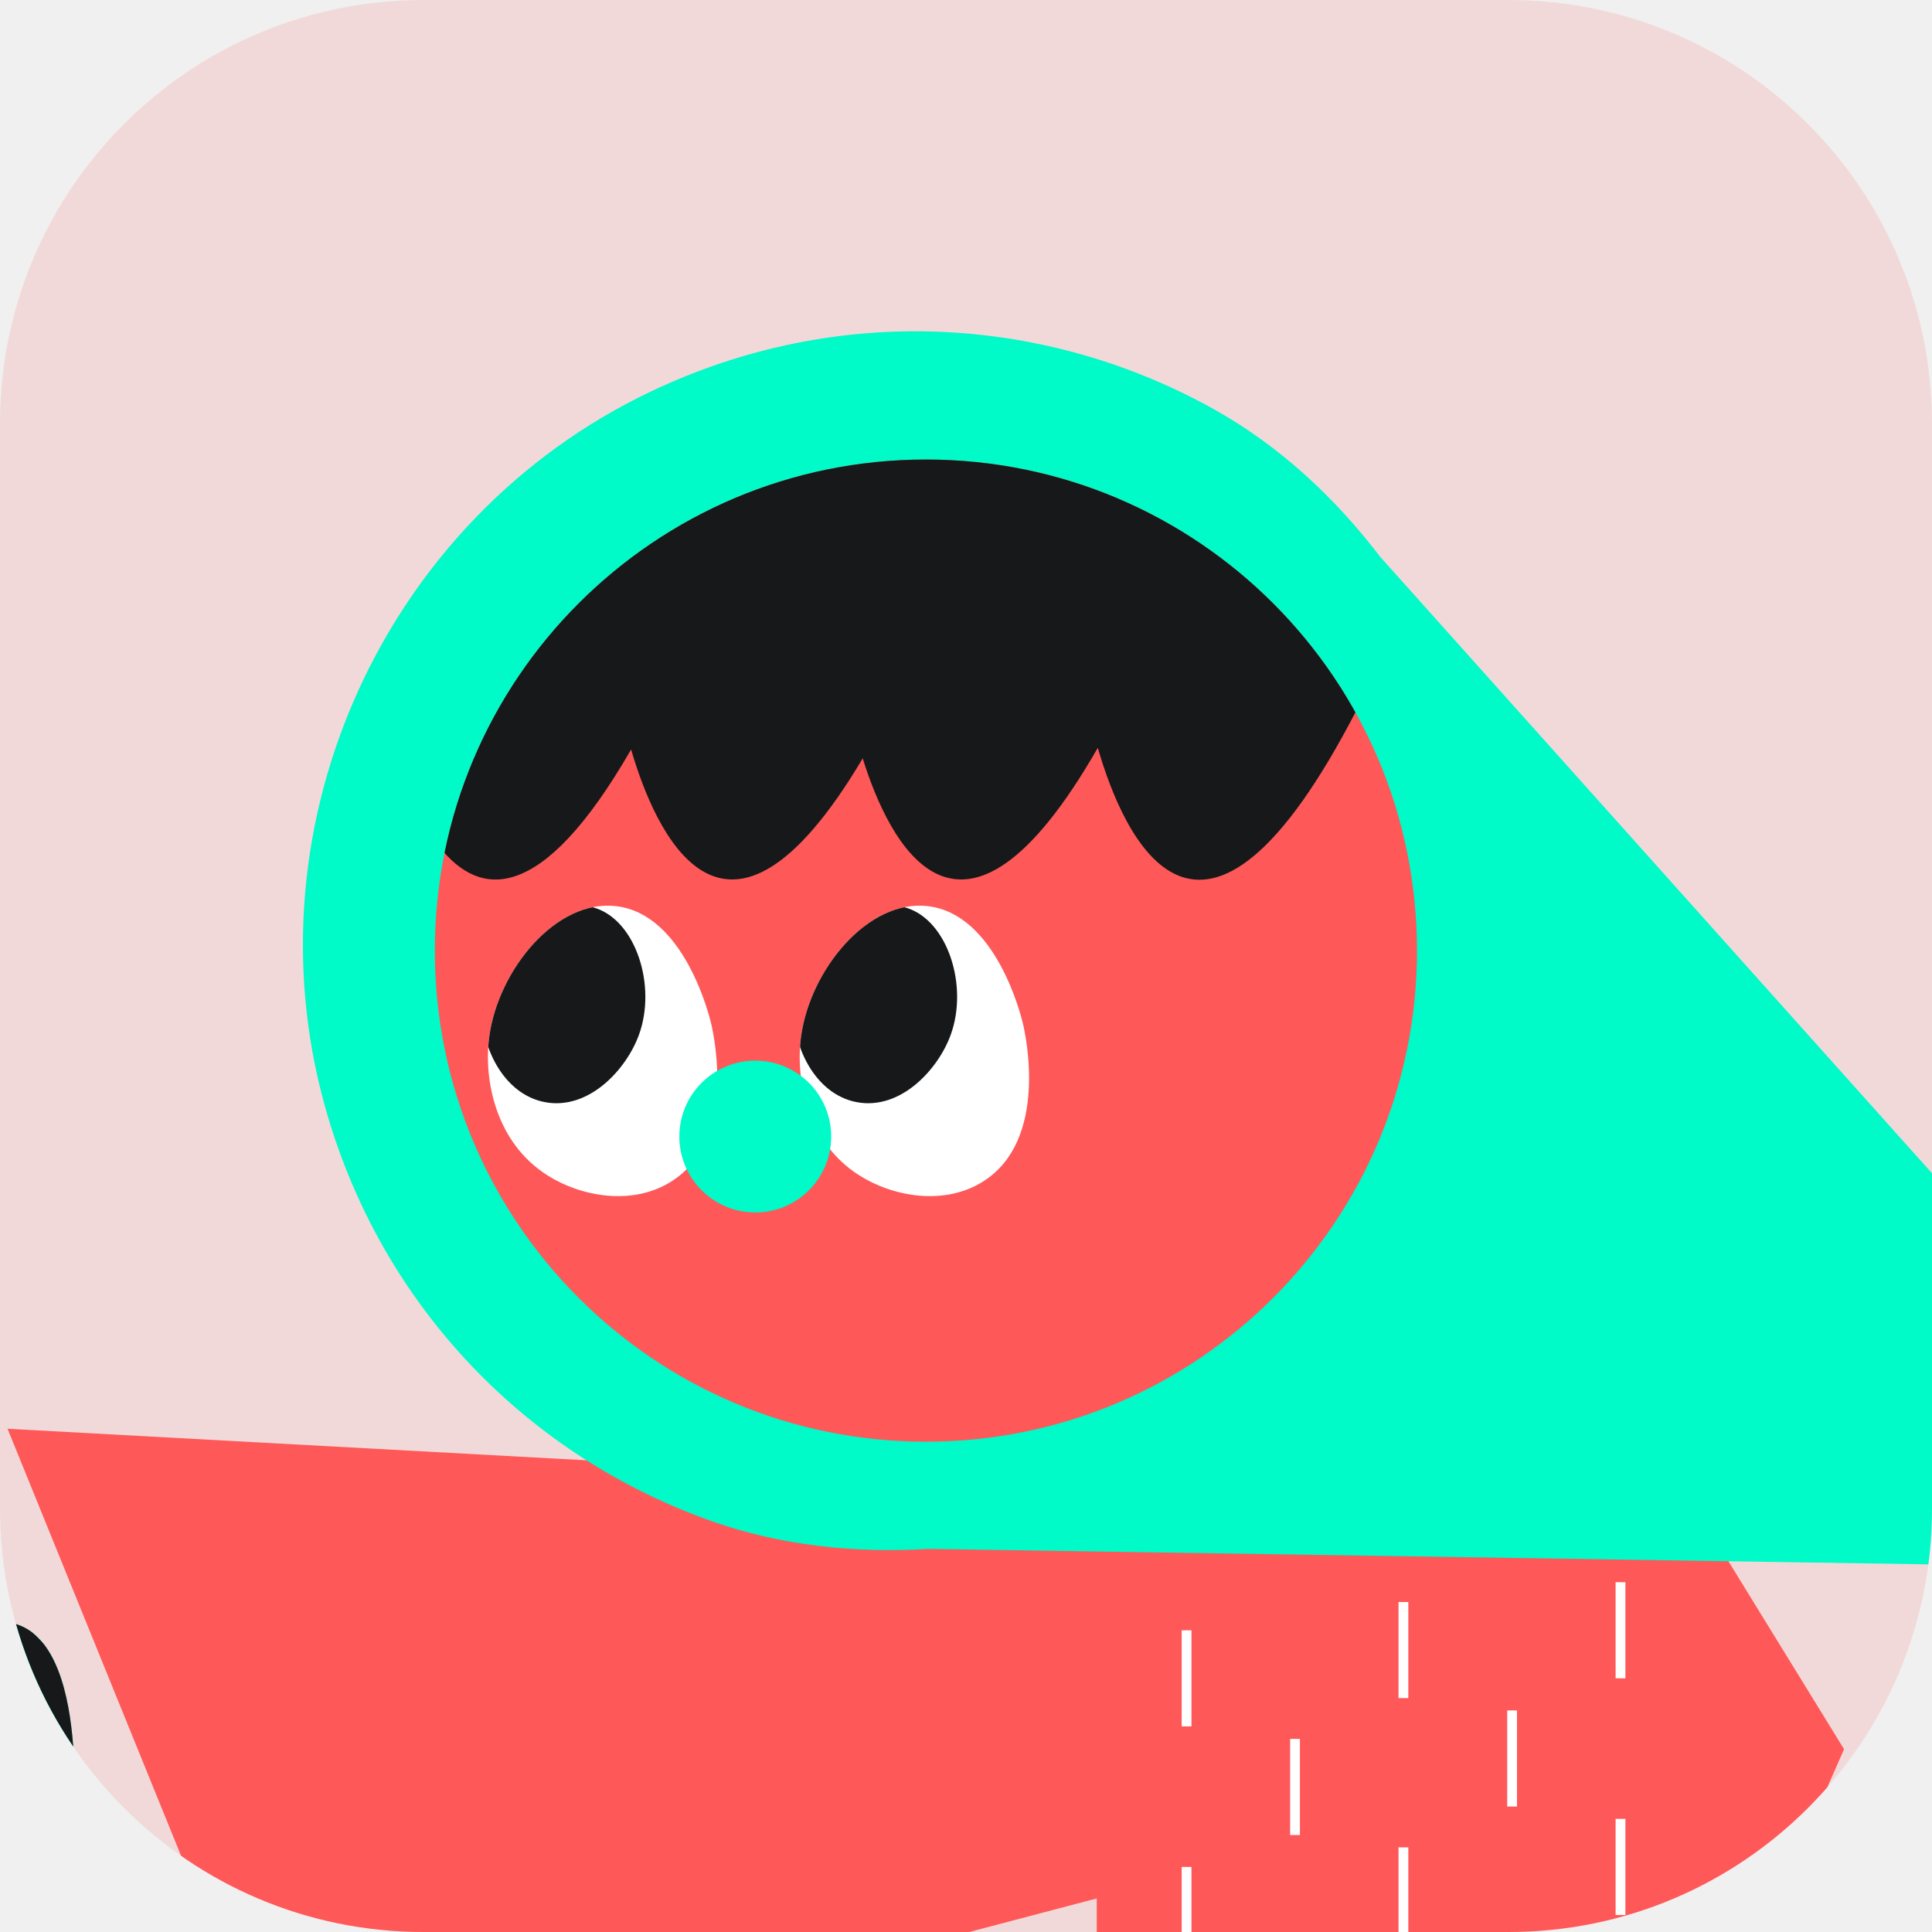
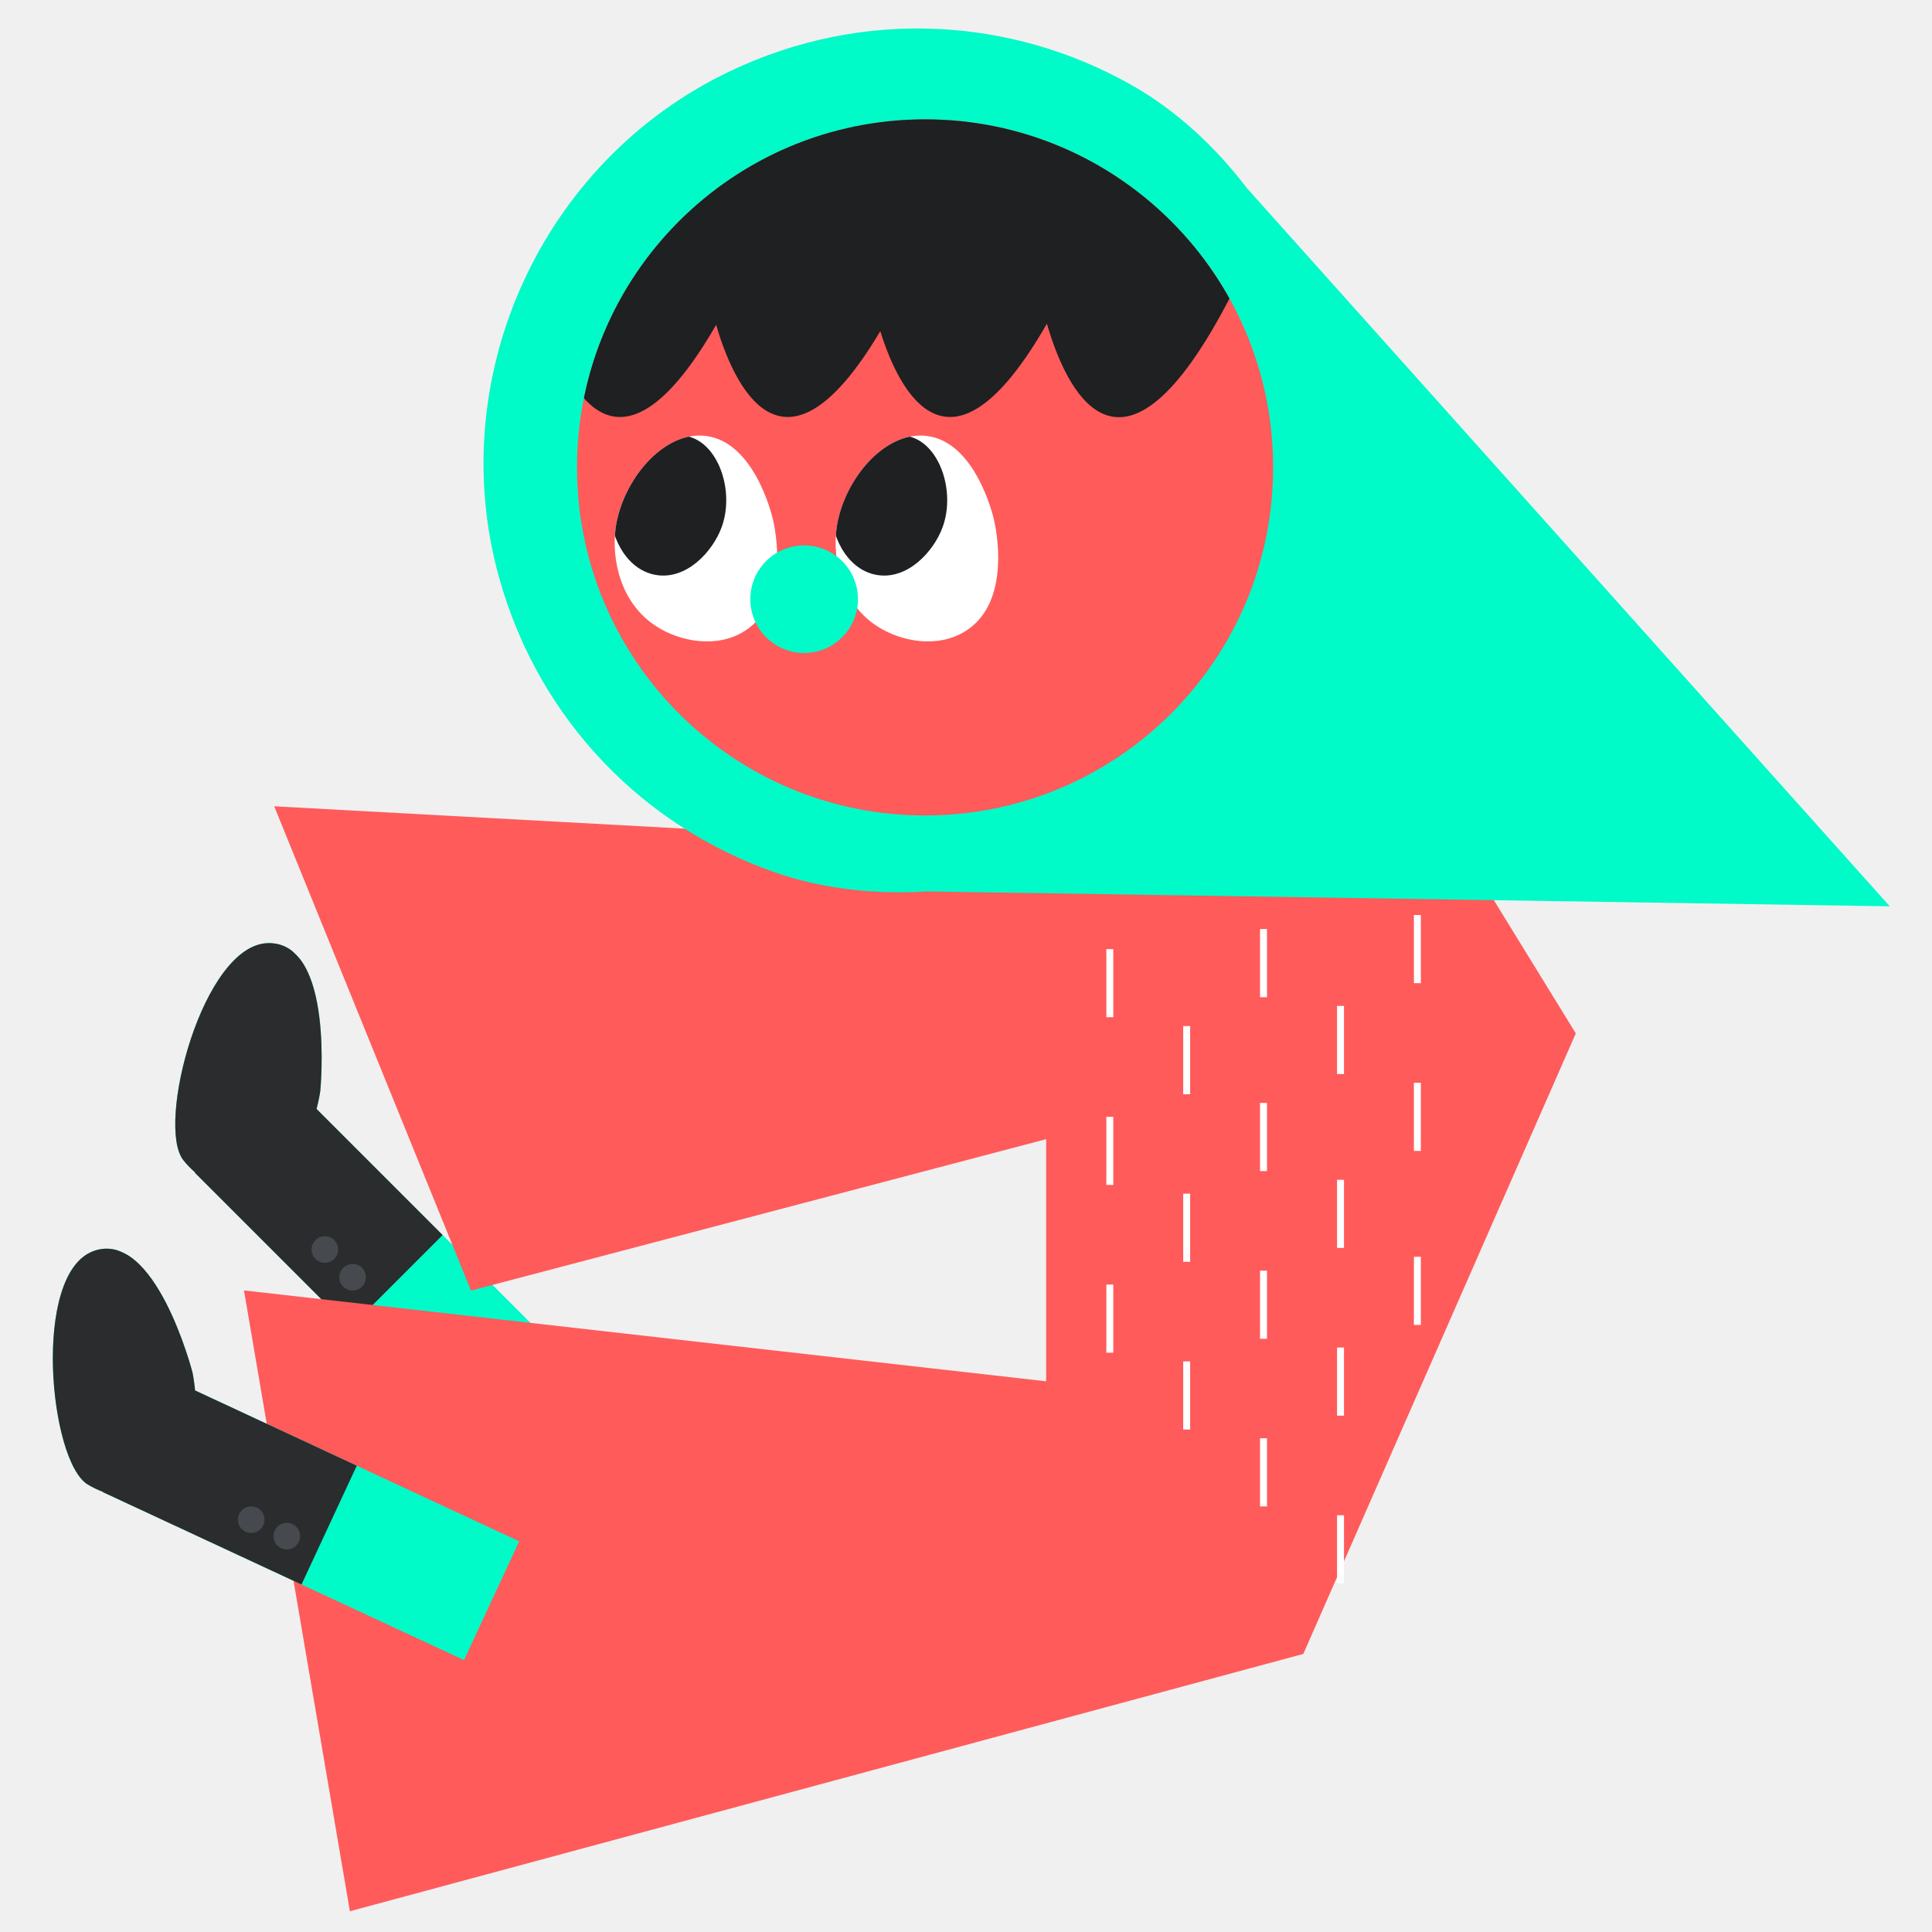
- <svg xmlns="http://www.w3.org/2000/svg" width="73" height="73" viewBox="0 0 73 73" fill="none">
-   <g clip-path="url(#clip0_977_7011)">
-     <path d="M0 16C0 7.163 7.163 0 16 0H57C65.837 0 73 7.163 73 16V57C73 65.837 65.837 73 57 73H16C7.163 73 0 65.837 0 57V16Z" fill="#FF5858" fill-opacity="0.15" />
-     <path d="M11.074 88.54L16.018 83.596L2.544 70.122C2.689 69.565 2.742 69.168 2.742 69.168C2.742 69.168 3.52 61.279 0.003 61.279C-3.514 61.279 -6.047 71.007 -4.552 72.861C-4.354 73.113 -4.14 73.319 -3.934 73.502L-3.949 73.517L11.074 88.54Z" fill="#00FAC8" />
-     <mask id="mask0_977_7011" style="mask-type:luminance" maskUnits="userSpaceOnUse" x="-5" y="61" width="22" height="28">
-       <path d="M11.074 88.54L16.018 83.596L2.544 70.122C2.689 69.565 2.742 69.168 2.742 69.168C2.742 69.168 3.52 61.279 0.003 61.279C-3.514 61.279 -6.047 71.007 -4.552 72.861C-4.354 73.113 -4.14 73.319 -3.934 73.502L-3.949 73.517L11.074 88.54Z" fill="white" />
-     </mask>
-     <g mask="url(#mask0_977_7011)">
-       <path d="M-3.703 89.811L12.833 73.275L-3.703 56.74L-20.238 73.275L-3.703 89.811Z" fill="#171819" />
-     </g>
-     <path d="M55.15 99.175L69.677 66.093L50.313 34.621L44.667 56.404L0.285 53.985L10.776 79.804L41.44 71.732L41.44 84.641L-1.325 79.796L4.321 112.894L55.15 99.175Z" fill="#FF5858" />
-     <path d="M53.028 73.433L53.028 69.801" stroke="white" stroke-width="0.37" stroke-miterlimit="10" />
-     <path d="M48.932 69.336L48.932 65.704" stroke="white" stroke-width="0.37" stroke-miterlimit="10" />
-     <path d="M44.834 65.231L44.834 61.6" stroke="white" stroke-width="0.37" stroke-miterlimit="10" />
-     <path d="M44.834 74.173L44.834 70.541" stroke="white" stroke-width="0.37" stroke-miterlimit="10" />
-     <path d="M61.23 63.415L61.23 59.783" stroke="white" stroke-width="0.37" stroke-miterlimit="10" />
-     <path d="M61.23 72.357L61.23 68.726" stroke="white" stroke-width="0.37" stroke-miterlimit="10" />
-     <path d="M57.134 68.26L57.134 64.628" stroke="white" stroke-width="0.37" stroke-miterlimit="10" />
-     <path d="M53.028 64.163L53.028 60.531" stroke="white" stroke-width="0.37" stroke-miterlimit="10" />
-     <path d="M35.084 58.525L86.416 59.318L52.151 21.041C50.458 18.82 48.382 16.882 45.949 15.509C39.654 11.961 31.75 11.374 24.563 14.807C14.545 19.583 9.303 31.081 12.271 41.778C14.408 49.476 20.061 55.069 26.897 57.48C29.514 58.403 32.314 58.693 35.084 58.525Z" fill="#00FAC8" />
-     <path d="M34.985 17.363C24.737 17.363 16.43 25.671 16.43 35.918C16.43 46.166 24.737 54.474 34.985 54.474C45.233 54.474 53.54 46.166 53.54 35.918C53.54 25.671 45.233 17.363 34.985 17.363Z" fill="#FF5858" />
-     <mask id="mask1_977_7011" style="mask-type:luminance" maskUnits="userSpaceOnUse" x="16" y="17" width="38" height="38">
-       <path d="M34.985 17.363C24.737 17.363 16.43 25.671 16.43 35.918C16.43 46.166 24.737 54.474 34.985 54.474C45.233 54.474 53.54 46.166 53.54 35.918C53.54 25.671 45.233 17.363 34.985 17.363Z" fill="white" />
-     </mask>
-     <g mask="url(#mask1_977_7011)">
-       <path d="M51.114 21.986L42.828 16.447L24.685 17.706L16.62 26.839L14.537 26.862C14.537 26.862 17.025 40.168 23.846 28.319C24.738 31.378 27.363 37.467 32.597 28.655C33.589 31.836 36.282 37.314 41.47 28.273L41.485 28.273C42.424 31.516 45.338 38.352 51.305 26.74L51.114 21.979L51.114 21.986Z" fill="#171819" />
-     </g>
-     <path d="M25.371 44.639C27.843 43.075 26.973 39.115 26.874 38.688C26.798 38.367 25.852 34.545 23.288 34.24C21.007 33.965 18.832 36.651 18.489 39.153C18.26 40.816 18.741 43.182 20.686 44.41C21.945 45.211 23.891 45.577 25.371 44.639Z" fill="white" />
-     <mask id="mask2_977_7011" style="mask-type:luminance" maskUnits="userSpaceOnUse" x="18" y="34" width="10" height="12">
-       <path d="M25.371 44.639C27.843 43.075 26.973 39.115 26.874 38.688C26.798 38.367 25.852 34.545 23.288 34.24C21.007 33.965 18.832 36.651 18.489 39.153C18.26 40.816 18.741 43.182 20.686 44.41C21.945 45.211 23.891 45.577 25.371 44.639Z" fill="white" />
-     </mask>
-     <g mask="url(#mask2_977_7011)">
-       <path d="M18.214 37.963C18.115 39.42 18.969 41.351 20.61 41.648C22.258 41.946 23.669 40.405 24.142 39.1C24.814 37.261 24.035 34.804 22.494 34.309C20.778 33.759 18.367 35.735 18.214 37.963Z" fill="#171819" />
-     </g>
-     <path d="M37.151 44.639C39.623 43.075 38.754 39.115 38.654 38.688C38.578 38.367 37.632 34.545 35.068 34.24C32.787 33.965 30.613 36.651 30.269 39.153C30.041 40.816 30.521 43.182 32.467 44.41C33.726 45.211 35.671 45.577 37.151 44.639Z" fill="white" />
-     <mask id="mask3_977_7011" style="mask-type:luminance" maskUnits="userSpaceOnUse" x="30" y="34" width="9" height="12">
-       <path d="M37.151 44.639C39.623 43.075 38.754 39.115 38.654 38.688C38.578 38.367 37.632 34.545 35.068 34.24C32.787 33.965 30.613 36.651 30.269 39.153C30.041 40.816 30.521 43.182 32.467 44.41C33.726 45.211 35.671 45.577 37.151 44.639Z" fill="white" />
-     </mask>
-     <g mask="url(#mask3_977_7011)">
-       <path d="M29.994 37.963C29.895 39.42 30.75 41.351 32.39 41.648C34.038 41.946 35.45 40.405 35.922 39.1C36.594 37.261 35.816 34.804 34.275 34.309C32.558 33.759 30.147 35.735 29.994 37.963Z" fill="#171819" />
-     </g>
-     <path d="M28.538 40.076C26.953 40.076 25.669 41.36 25.669 42.945C25.669 44.529 26.953 45.813 28.538 45.813C30.122 45.813 31.406 44.529 31.406 42.945C31.406 41.36 30.122 40.076 28.538 40.076Z" fill="#00FAC8" />
+ <svg xmlns="http://www.w3.org/2000/svg" width="103" height="103" viewBox="0 0 103 103" fill="none">
+   <path d="M25.407 77.54L30.351 72.596L16.877 59.122C17.022 58.565 17.075 58.168 17.075 58.168C17.075 58.168 17.853 50.279 14.336 50.279C10.819 50.279 8.286 60.007 9.781 61.861C9.979 62.113 10.193 62.319 10.399 62.502L10.384 62.517L25.407 77.54Z" fill="#00FAC8" />
+   <mask id="mask0_1169_15989" style="mask-type:luminance" maskUnits="userSpaceOnUse" x="9" y="50" width="22" height="28">
+     <path d="M25.407 77.54L30.351 72.596L16.877 59.122C17.022 58.565 17.075 58.168 17.075 58.168C17.075 58.168 17.853 50.279 14.336 50.279C10.819 50.279 8.286 60.007 9.781 61.861C9.979 62.113 10.193 62.319 10.399 62.502L10.384 62.517L25.407 77.54Z" fill="white" />
+   </mask>
+   <g mask="url(#mask0_1169_15989)">
+     <path d="M10.63 78.811L27.166 62.275L10.63 45.74L-5.905 62.275L10.63 78.811Z" fill="#2A2C2E" />
  </g>
-   <defs>
-     <clipPath id="clip0_977_7011">
-       <path d="M0 16C0 7.163 7.163 0 16 0H57C65.837 0 73 7.163 73 16V57C73 65.837 65.837 73 57 73H16C7.163 73 0 65.837 0 57V16Z" fill="white" />
-     </clipPath>
-   </defs>
+   <path d="M18.799 67.385C18.407 67.385 18.09 67.702 18.09 68.094C18.09 68.486 18.407 68.804 18.799 68.804C19.191 68.804 19.509 68.486 19.509 68.094C19.509 67.702 19.191 67.385 18.799 67.385Z" fill="#46494D" />
+   <path d="M17.319 65.905C16.927 65.905 16.609 66.223 16.609 66.615C16.609 67.007 16.927 67.324 17.319 67.324C17.711 67.324 18.028 67.007 18.028 66.615C18.028 66.223 17.711 65.905 17.319 65.905Z" fill="#46494D" />
+   <path d="M69.483 88.175L84.01 55.093L64.646 23.621L59 45.404L14.618 42.985L25.109 68.804L55.773 60.732L55.773 73.641L13.008 68.796L18.654 101.894L69.483 88.175Z" fill="#FF5B5B" />
+   <path d="M24.736 88.511L27.681 82.171L10.4 74.129C10.346 73.557 10.262 73.168 10.262 73.168C10.262 73.168 8.286 65.492 4.983 66.698C1.679 67.903 2.633 77.913 4.677 79.142C4.952 79.309 5.219 79.431 5.478 79.531L5.478 79.546L24.736 88.503L24.736 88.511Z" fill="#00FAC8" />
+   <mask id="mask1_1169_15989" style="mask-type:luminance" maskUnits="userSpaceOnUse" x="2" y="66" width="26" height="23">
+     <path d="M24.736 88.511L27.681 82.171L10.4 74.129C10.346 73.557 10.262 73.168 10.262 73.168C10.262 73.168 8.286 65.492 4.983 66.698C1.679 67.903 2.633 77.913 4.677 79.142C4.952 79.309 5.219 79.431 5.478 79.531L5.478 79.546L24.736 88.503L24.736 88.511Z" fill="white" />
+   </mask>
+   <g mask="url(#mask1_1169_15989)">
+     <path d="M11.285 94.768L21.149 73.565L-0.053 63.701L-9.917 84.903L11.285 94.768Z" fill="#2A2C2E" />
+   </g>
+   <path d="M15.29 81.186C14.899 81.186 14.581 81.504 14.581 81.896C14.581 82.288 14.899 82.606 15.29 82.606C15.682 82.606 16 82.288 16 81.896C16 81.504 15.682 81.186 15.29 81.186Z" fill="#46494D" />
+   <path d="M13.39 80.308C12.998 80.308 12.681 80.626 12.681 81.018C12.681 81.41 12.998 81.728 13.39 81.728C13.782 81.728 14.1 81.41 14.1 81.018C14.1 80.626 13.782 80.308 13.39 80.308Z" fill="#46494D" />
+   <path d="M75.564 70.635L75.564 67.003" stroke="white" stroke-width="0.37" stroke-miterlimit="10" />
+   <path d="M71.467 66.53L71.467 62.899" stroke="white" stroke-width="0.37" stroke-miterlimit="10" />
+   <path d="M67.361 62.433L67.361 58.801" stroke="white" stroke-width="0.37" stroke-miterlimit="10" />
+   <path d="M63.265 58.336L63.265 54.704" stroke="white" stroke-width="0.37" stroke-miterlimit="10" />
+   <path d="M59.167 54.231L59.167 50.6" stroke="white" stroke-width="0.37" stroke-miterlimit="10" />
+   <path d="M71.467 75.472L71.467 71.84" stroke="white" stroke-width="0.37" stroke-miterlimit="10" />
+   <path d="M67.361 71.375L67.361 67.743" stroke="white" stroke-width="0.37" stroke-miterlimit="10" />
+   <path d="M63.265 67.27L63.265 63.639" stroke="white" stroke-width="0.37" stroke-miterlimit="10" />
+   <path d="M59.167 63.173L59.167 59.541" stroke="white" stroke-width="0.37" stroke-miterlimit="10" />
+   <path d="M71.467 84.414L71.467 80.782" stroke="white" stroke-width="0.37" stroke-miterlimit="10" />
+   <path d="M67.361 80.31L67.361 76.678" stroke="white" stroke-width="0.37" stroke-miterlimit="10" />
+   <path d="M75.564 52.415L75.564 48.783" stroke="white" stroke-width="0.37" stroke-miterlimit="10" />
+   <path d="M75.564 61.357L75.564 57.726" stroke="white" stroke-width="0.37" stroke-miterlimit="10" />
+   <path d="M71.467 57.26L71.467 53.628" stroke="white" stroke-width="0.37" stroke-miterlimit="10" />
+   <path d="M67.361 53.163L67.361 49.531" stroke="white" stroke-width="0.37" stroke-miterlimit="10" />
+   <path d="M63.265 76.212L63.265 72.58" stroke="white" stroke-width="0.37" stroke-miterlimit="10" />
+   <path d="M59.167 72.115L59.167 68.484" stroke="white" stroke-width="0.37" stroke-miterlimit="10" />
+   <path d="M49.417 47.525L100.749 48.318L66.484 10.04C64.791 7.82 62.715 5.882 60.282 4.509C53.987 0.961 46.083 0.374 38.896 3.807C28.878 8.583 23.636 20.081 26.604 30.778C28.741 38.476 34.394 44.069 41.23 46.48C43.847 47.403 46.647 47.693 49.417 47.525Z" fill="#00FAC8" />
+   <path d="M49.318 6.363C39.07 6.363 30.762 14.671 30.762 24.918C30.762 35.166 39.07 43.474 49.318 43.474C59.566 43.474 67.873 35.166 67.873 24.918C67.873 14.671 59.566 6.363 49.318 6.363Z" fill="#FF5B5B" />
+   <mask id="mask2_1169_15989" style="mask-type:luminance" maskUnits="userSpaceOnUse" x="30" y="6" width="38" height="38">
+     <path d="M49.318 6.363C39.07 6.363 30.762 14.671 30.762 24.918C30.762 35.166 39.07 43.474 49.318 43.474C59.566 43.474 67.873 35.166 67.873 24.918C67.873 14.671 59.566 6.363 49.318 6.363Z" fill="white" />
+   </mask>
+   <g mask="url(#mask2_1169_15989)">
+     <path d="M65.447 10.986L57.161 5.447L39.018 6.706L30.953 15.839L28.87 15.862C28.87 15.862 31.358 29.168 38.179 17.319C39.071 20.378 41.696 26.467 46.93 17.655C47.922 20.836 50.615 26.314 55.803 17.273L55.818 17.273C56.757 20.516 59.671 27.352 65.638 15.74L65.447 10.979L65.447 10.986Z" fill="#1E2021" />
+   </g>
+   <path d="M39.704 33.639C42.176 32.075 41.306 28.115 41.207 27.688C41.131 27.367 40.185 23.545 37.621 23.24C35.34 22.965 33.166 25.651 32.822 28.153C32.593 29.816 33.074 32.182 35.02 33.41C36.278 34.211 38.224 34.577 39.704 33.639Z" fill="white" />
+   <mask id="mask3_1169_15989" style="mask-type:luminance" maskUnits="userSpaceOnUse" x="32" y="23" width="10" height="12">
+     <path d="M39.704 33.639C42.176 32.075 41.306 28.115 41.207 27.688C41.131 27.367 40.185 23.545 37.621 23.24C35.34 22.965 33.166 25.651 32.822 28.153C32.593 29.816 33.074 32.182 35.02 33.41C36.278 34.211 38.224 34.577 39.704 33.639Z" fill="white" />
+   </mask>
+   <g mask="url(#mask3_1169_15989)">
+     <path d="M32.547 26.963C32.448 28.42 33.302 30.351 34.943 30.648C36.591 30.946 38.002 29.405 38.475 28.1C39.147 26.261 38.368 23.805 36.827 23.308C35.111 22.759 32.7 24.735 32.547 26.963Z" fill="#1E2021" />
+   </g>
+   <path d="M51.484 33.639C53.956 32.075 53.087 28.115 52.987 27.688C52.911 27.367 51.965 23.545 49.401 23.24C47.12 22.965 44.946 25.651 44.602 28.153C44.373 29.816 44.854 32.182 46.8 33.41C48.059 34.211 50.004 34.577 51.484 33.639Z" fill="white" />
+   <mask id="mask4_1169_15989" style="mask-type:luminance" maskUnits="userSpaceOnUse" x="44" y="23" width="10" height="12">
+     <path d="M51.484 33.639C53.956 32.075 53.087 28.115 52.987 27.688C52.911 27.367 51.965 23.545 49.401 23.24C47.12 22.965 44.946 25.651 44.602 28.153C44.373 29.816 44.854 32.182 46.8 33.41C48.059 34.211 50.004 34.577 51.484 33.639Z" fill="white" />
+   </mask>
+   <g mask="url(#mask4_1169_15989)">
+     <path d="M44.327 26.963C44.228 28.42 45.083 30.351 46.723 30.648C48.371 30.946 49.782 29.405 50.255 28.1C50.927 26.261 50.149 23.805 48.608 23.308C46.891 22.759 44.48 24.735 44.327 26.963Z" fill="#1E2021" />
+   </g>
+   <path d="M42.87 29.076C41.286 29.076 40.002 30.36 40.002 31.945C40.002 33.529 41.286 34.813 42.87 34.813C44.455 34.813 45.739 33.529 45.739 31.945C45.739 30.36 44.455 29.076 42.87 29.076Z" fill="#00FAC8" />
</svg>
